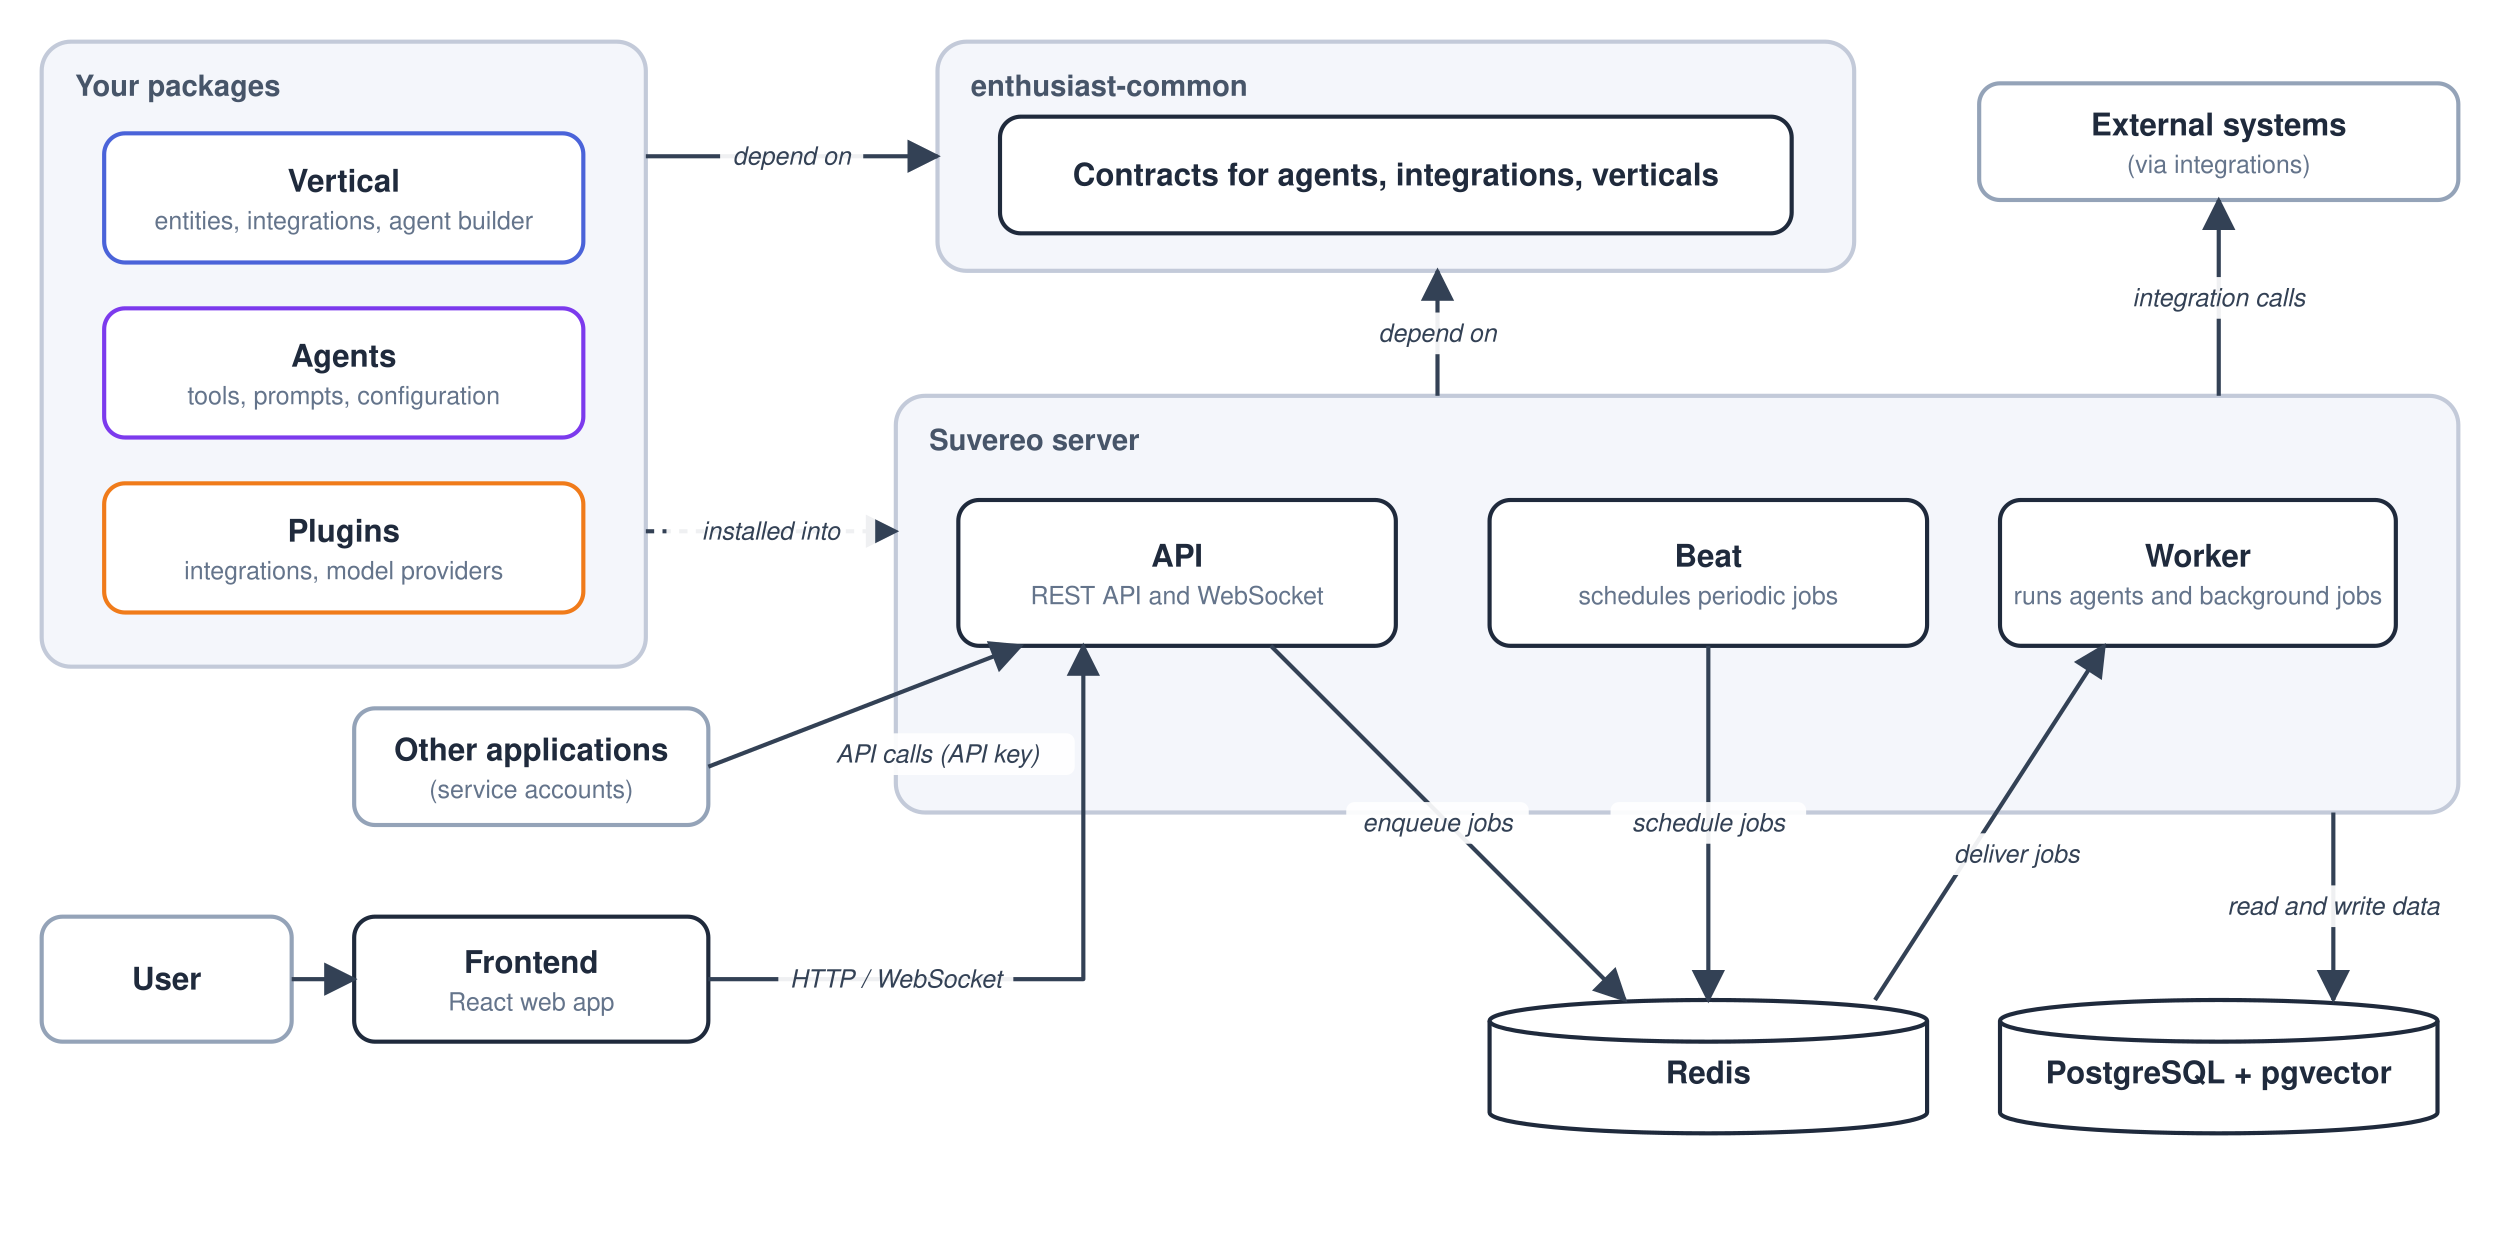
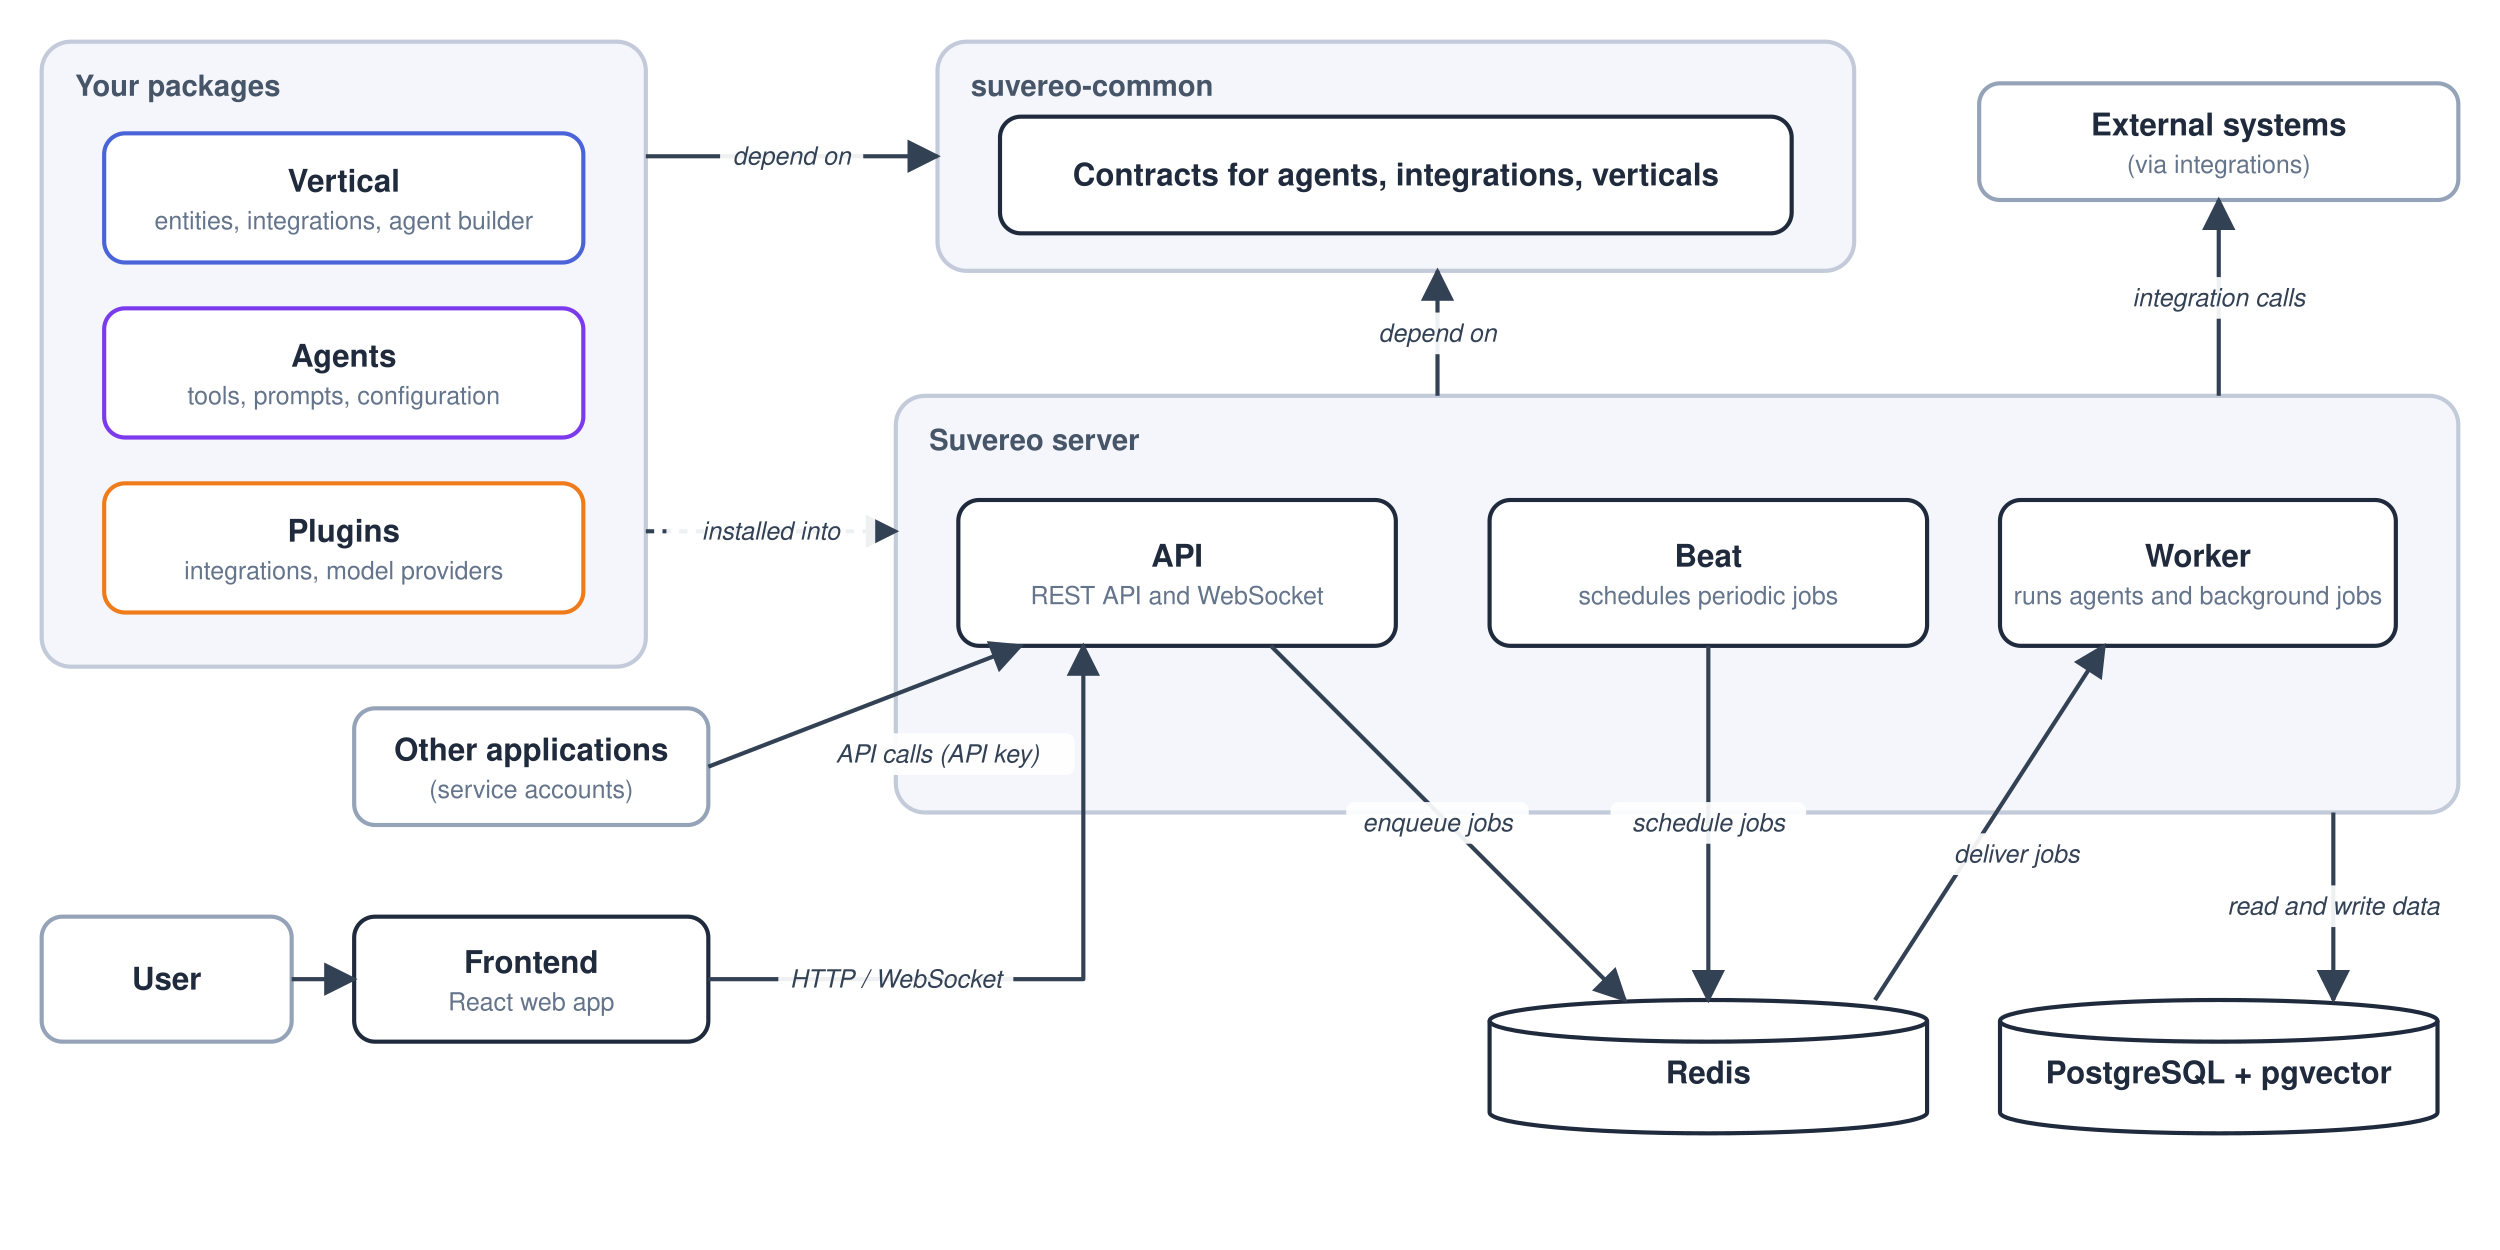
<svg xmlns="http://www.w3.org/2000/svg" viewBox="0 0 1200 600" width="100%" style="max-width:1200px" role="img">
  <defs>
    <marker id="arr" viewBox="0 0 10 10" refX="9" refY="5" markerWidth="8" markerHeight="8" orient="auto-start-reverse">
      <path d="M0 0 L10 5 L0 10 z" fill="#334155" />
    </marker>
    <style>
text{font-family:Helvetica,Arial,sans-serif;fill:#1f2a3c}
.ct{font-size:14px;font-weight:700;fill:#475569}
.nt{font-size:15px;font-weight:600}
.ns{font-size:12px;fill:#64748b}
.el{font-size:12px;font-style:italic;fill:#334155}
</style>
  </defs>
  <rect width="1200" height="600" fill="#ffffff" />
  <rect x="20" y="20" width="290" height="300" rx="14" fill="#f4f6fb" stroke="#c3cad9" stroke-width="2" />
  <text x="36" y="46" text-anchor="start" class="ct">Your packages</text>
  <rect x="50" y="64" width="230" height="62" rx="10" fill="#ffffff" stroke="#4a63d9" stroke-width="2" />
  <text x="165.0" y="92.0" text-anchor="middle" class="nt">Vertical</text>
  <text x="165.0" y="110.0" text-anchor="middle" class="ns">entities, integrations, agent builder</text>
  <rect x="50" y="148" width="230" height="62" rx="10" fill="#ffffff" stroke="#7c3aed" stroke-width="2" />
  <text x="165.0" y="176.0" text-anchor="middle" class="nt">Agents</text>
  <text x="165.0" y="194.0" text-anchor="middle" class="ns">tools, prompts, configuration</text>
  <rect x="50" y="232" width="230" height="62" rx="10" fill="#ffffff" stroke="#f07b1a" stroke-width="2" />
  <text x="165.0" y="260.0" text-anchor="middle" class="nt">Plugins</text>
  <text x="165.0" y="278.0" text-anchor="middle" class="ns">integrations, model providers</text>
  <rect x="450" y="20" width="440" height="110" rx="14" fill="#f4f6fb" stroke="#c3cad9" stroke-width="2" />
-   <text x="466" y="46" text-anchor="start" class="ct">enthusiast-common</text>
+   <text x="466" y="46" text-anchor="start" class="ct">suvereo-common</text>
  <rect x="480" y="56" width="380" height="56" rx="10" fill="#ffffff" stroke="#1f2a3c" stroke-width="2" />
  <text x="670.0" y="89.0" text-anchor="middle" class="nt">Contracts for agents, integrations, verticals</text>
  <rect x="430" y="190" width="750" height="200" rx="14" fill="#f4f6fb" stroke="#c3cad9" stroke-width="2" />
  <text x="446" y="216" text-anchor="start" class="ct">Suvereo server</text>
  <rect x="460" y="240" width="210" height="70" rx="10" fill="#ffffff" stroke="#1f2a3c" stroke-width="2" />
  <text x="565.0" y="272.0" text-anchor="middle" class="nt">API</text>
  <text x="565.0" y="290.0" text-anchor="middle" class="ns">REST API and WebSocket</text>
  <rect x="715" y="240" width="210" height="70" rx="10" fill="#ffffff" stroke="#1f2a3c" stroke-width="2" />
  <text x="820.0" y="272.0" text-anchor="middle" class="nt">Beat</text>
  <text x="820.0" y="290.0" text-anchor="middle" class="ns">schedules periodic jobs</text>
  <rect x="960" y="240" width="190" height="70" rx="10" fill="#ffffff" stroke="#1f2a3c" stroke-width="2" />
  <text x="1055.0" y="272.0" text-anchor="middle" class="nt">Worker</text>
  <text x="1055.0" y="290.0" text-anchor="middle" class="ns">runs agents and background jobs</text>
  <path d="M715 490 A105.0 10 0 0 1 925 490 V534 A105.0 10 0 0 1 715 534 Z" fill="#fff" stroke="#1f2a3c" stroke-width="2" />
  <path d="M715 490 A105.0 10 0 0 0 925 490" fill="none" stroke="#1f2a3c" stroke-width="2" />
  <text x="820.0" y="520.0" text-anchor="middle" class="nt">Redis</text>
  <path d="M960 490 A105.0 10 0 0 1 1170 490 V534 A105.0 10 0 0 1 960 534 Z" fill="#fff" stroke="#1f2a3c" stroke-width="2" />
  <path d="M960 490 A105.0 10 0 0 0 1170 490" fill="none" stroke="#1f2a3c" stroke-width="2" />
  <text x="1065.0" y="520.0" text-anchor="middle" class="nt">PostgreSQL + pgvector</text>
  <rect x="20" y="440" width="120" height="60" rx="10" fill="#ffffff" stroke="#94a3b8" stroke-width="2" />
  <text x="80.0" y="475.0" text-anchor="middle" class="nt">User</text>
  <rect x="170" y="440" width="170" height="60" rx="10" fill="#ffffff" stroke="#1f2a3c" stroke-width="2" />
  <text x="255.0" y="467.0" text-anchor="middle" class="nt">Frontend</text>
  <text x="255.0" y="485.0" text-anchor="middle" class="ns">React web app</text>
  <rect x="170" y="340" width="170" height="56" rx="10" fill="#ffffff" stroke="#94a3b8" stroke-width="2" />
  <text x="255.0" y="365.0" text-anchor="middle" class="nt">Other applications</text>
  <text x="255.0" y="383.0" text-anchor="middle" class="ns">(service accounts)</text>
  <rect x="950" y="40" width="230" height="56" rx="10" fill="#ffffff" stroke="#94a3b8" stroke-width="2" />
  <text x="1065.0" y="65.0" text-anchor="middle" class="nt">External systems</text>
  <text x="1065.0" y="83.0" text-anchor="middle" class="ns">(via integrations)</text>
  <path d="M310 75 L450 75" fill="none" stroke="#334155" stroke-width="2" marker-end="url(#arr)" stroke-linejoin="round" />
  <rect x="345.65" y="65" width="68.7" height="20" rx="4" fill="#fff" fill-opacity="0.92" />
  <text x="380" y="79" text-anchor="middle" class="el">depend on</text>
  <path d="M310 255 L430 255" fill="none" stroke="#334155" stroke-width="2" stroke-dasharray="4 4" marker-end="url(#arr)" stroke-linejoin="round" />
  <rect x="319.9" y="245" width="100.2" height="20" rx="4" fill="#fff" fill-opacity="0.92" />
  <text x="370" y="259" text-anchor="middle" class="el">installed into</text>
  <path d="M690 190 L690 130" fill="none" stroke="#334155" stroke-width="2" marker-end="url(#arr)" stroke-linejoin="round" />
  <rect x="655.65" y="150" width="68.7" height="20" rx="4" fill="#fff" fill-opacity="0.92" />
  <text x="690" y="164" text-anchor="middle" class="el">depend on</text>
  <path d="M340 368 L490 310" fill="none" stroke="#334155" stroke-width="2" marker-end="url(#arr)" stroke-linejoin="round" />
  <rect x="384.15" y="352" width="131.7" height="20" rx="4" fill="#fff" fill-opacity="0.92" />
  <text x="450" y="366" text-anchor="middle" class="el">API calls (API key)</text>
  <path d="M1065 190 L1065 96" fill="none" stroke="#334155" stroke-width="2" marker-end="url(#arr)" stroke-linejoin="round" />
  <rect x="1005.45" y="133" width="119.1" height="20" rx="4" fill="#fff" fill-opacity="0.92" />
  <text x="1065" y="147" text-anchor="middle" class="el">integration calls</text>
  <path d="M140 470 L170 470" fill="none" stroke="#334155" stroke-width="2" marker-end="url(#arr)" stroke-linejoin="round" />
  <path d="M340 470 L520 470 L520 310" fill="none" stroke="#334155" stroke-width="2" marker-end="url(#arr)" stroke-linejoin="round" />
  <rect x="373.6" y="460" width="112.8" height="20" rx="4" fill="#fff" fill-opacity="0.92" />
  <text x="430" y="474" text-anchor="middle" class="el">HTTP / WebSocket</text>
  <path d="M610 310 L780 480" fill="none" stroke="#334155" stroke-width="2" marker-end="url(#arr)" stroke-linejoin="round" />
  <rect x="646.2" y="385" width="87.6" height="20" rx="4" fill="#fff" fill-opacity="0.92" />
  <text x="690" y="399" text-anchor="middle" class="el">enqueue jobs</text>
  <path d="M820 310 L820 480" fill="none" stroke="#334155" stroke-width="2" marker-end="url(#arr)" stroke-linejoin="round" />
  <rect x="773.05" y="385" width="93.9" height="20" rx="4" fill="#fff" fill-opacity="0.92" />
  <text x="820" y="399" text-anchor="middle" class="el">schedule jobs</text>
  <path d="M900 480 L1010 310" fill="none" stroke="#334155" stroke-width="2" marker-end="url(#arr)" stroke-linejoin="round" />
  <rect x="924.2" y="400" width="87.6" height="20" rx="4" fill="#fff" fill-opacity="0.92" />
  <text x="968" y="414" text-anchor="middle" class="el">deliver jobs</text>
  <path d="M1120 390 L1120 480" fill="none" stroke="#334155" stroke-width="2" marker-end="url(#arr)" stroke-linejoin="round" />
  <rect x="1054.15" y="425" width="131.7" height="20" rx="4" fill="#fff" fill-opacity="0.92" />
  <text x="1120" y="439" text-anchor="middle" class="el">read and write data</text>
</svg>
